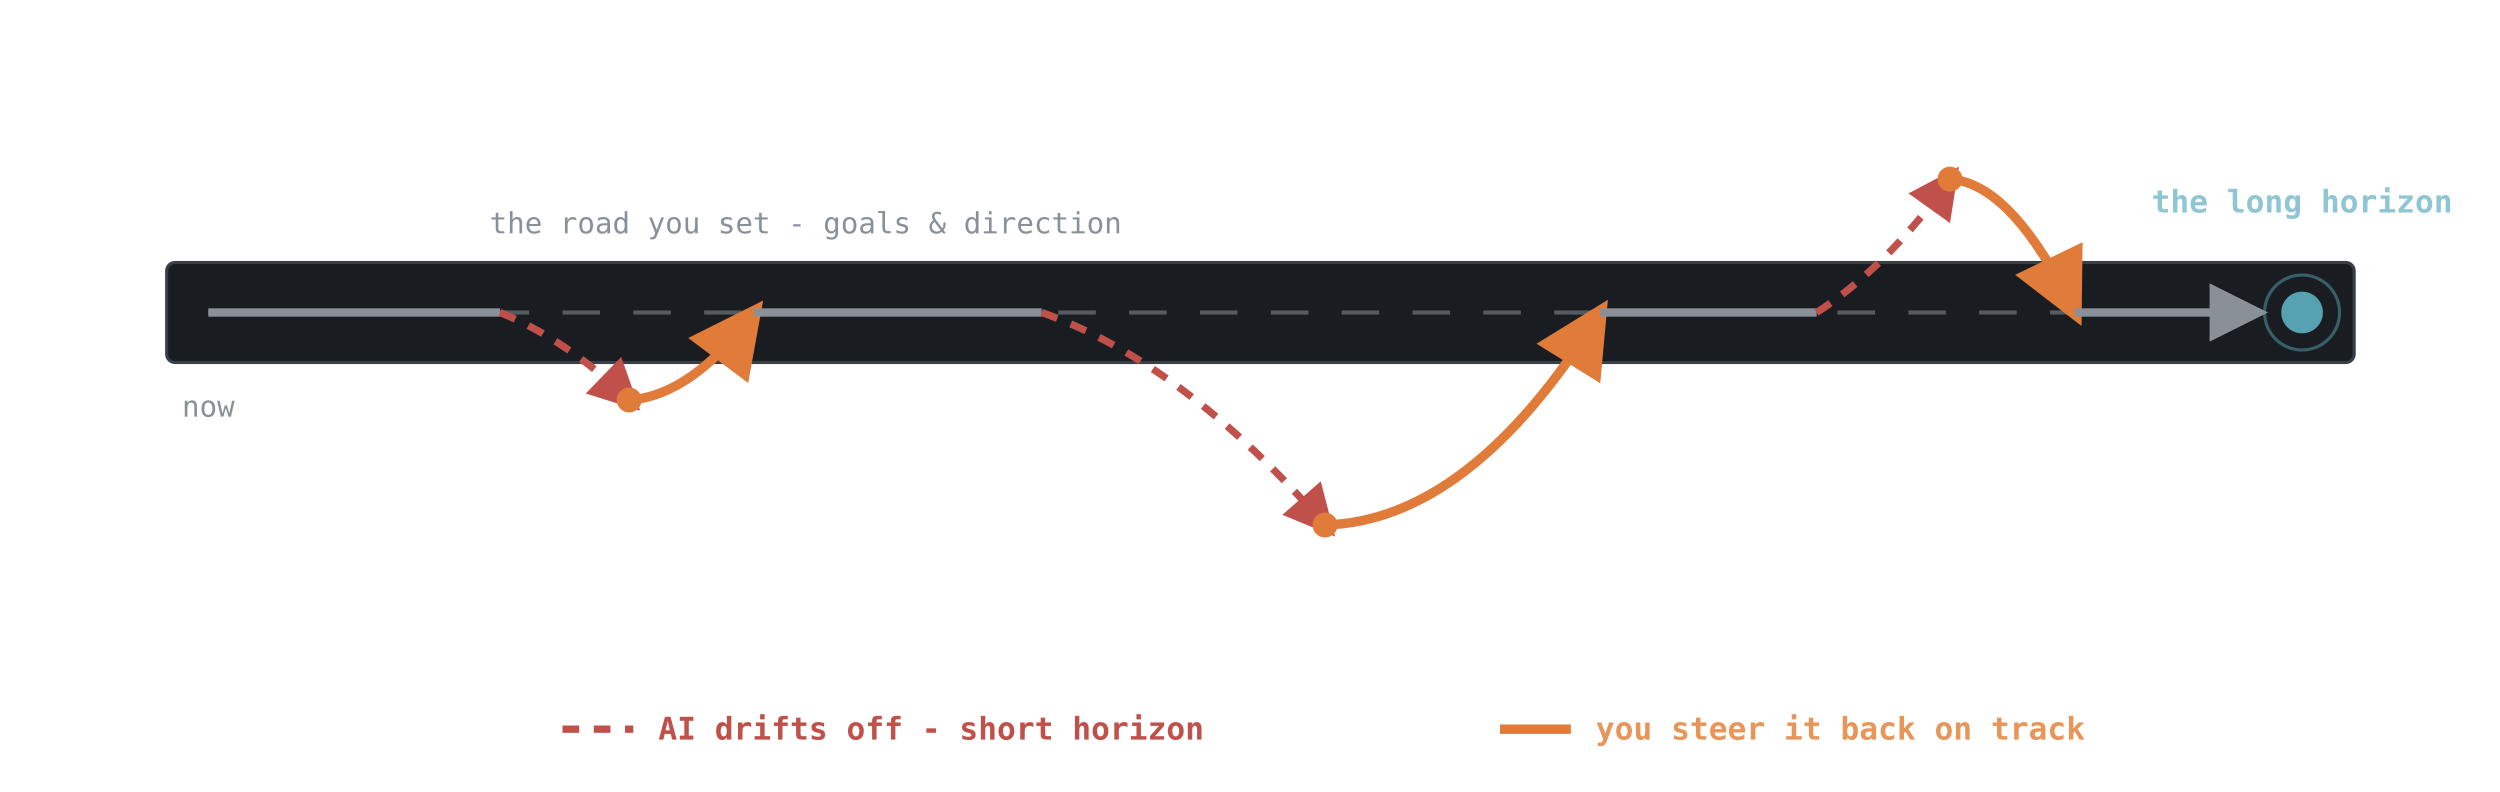
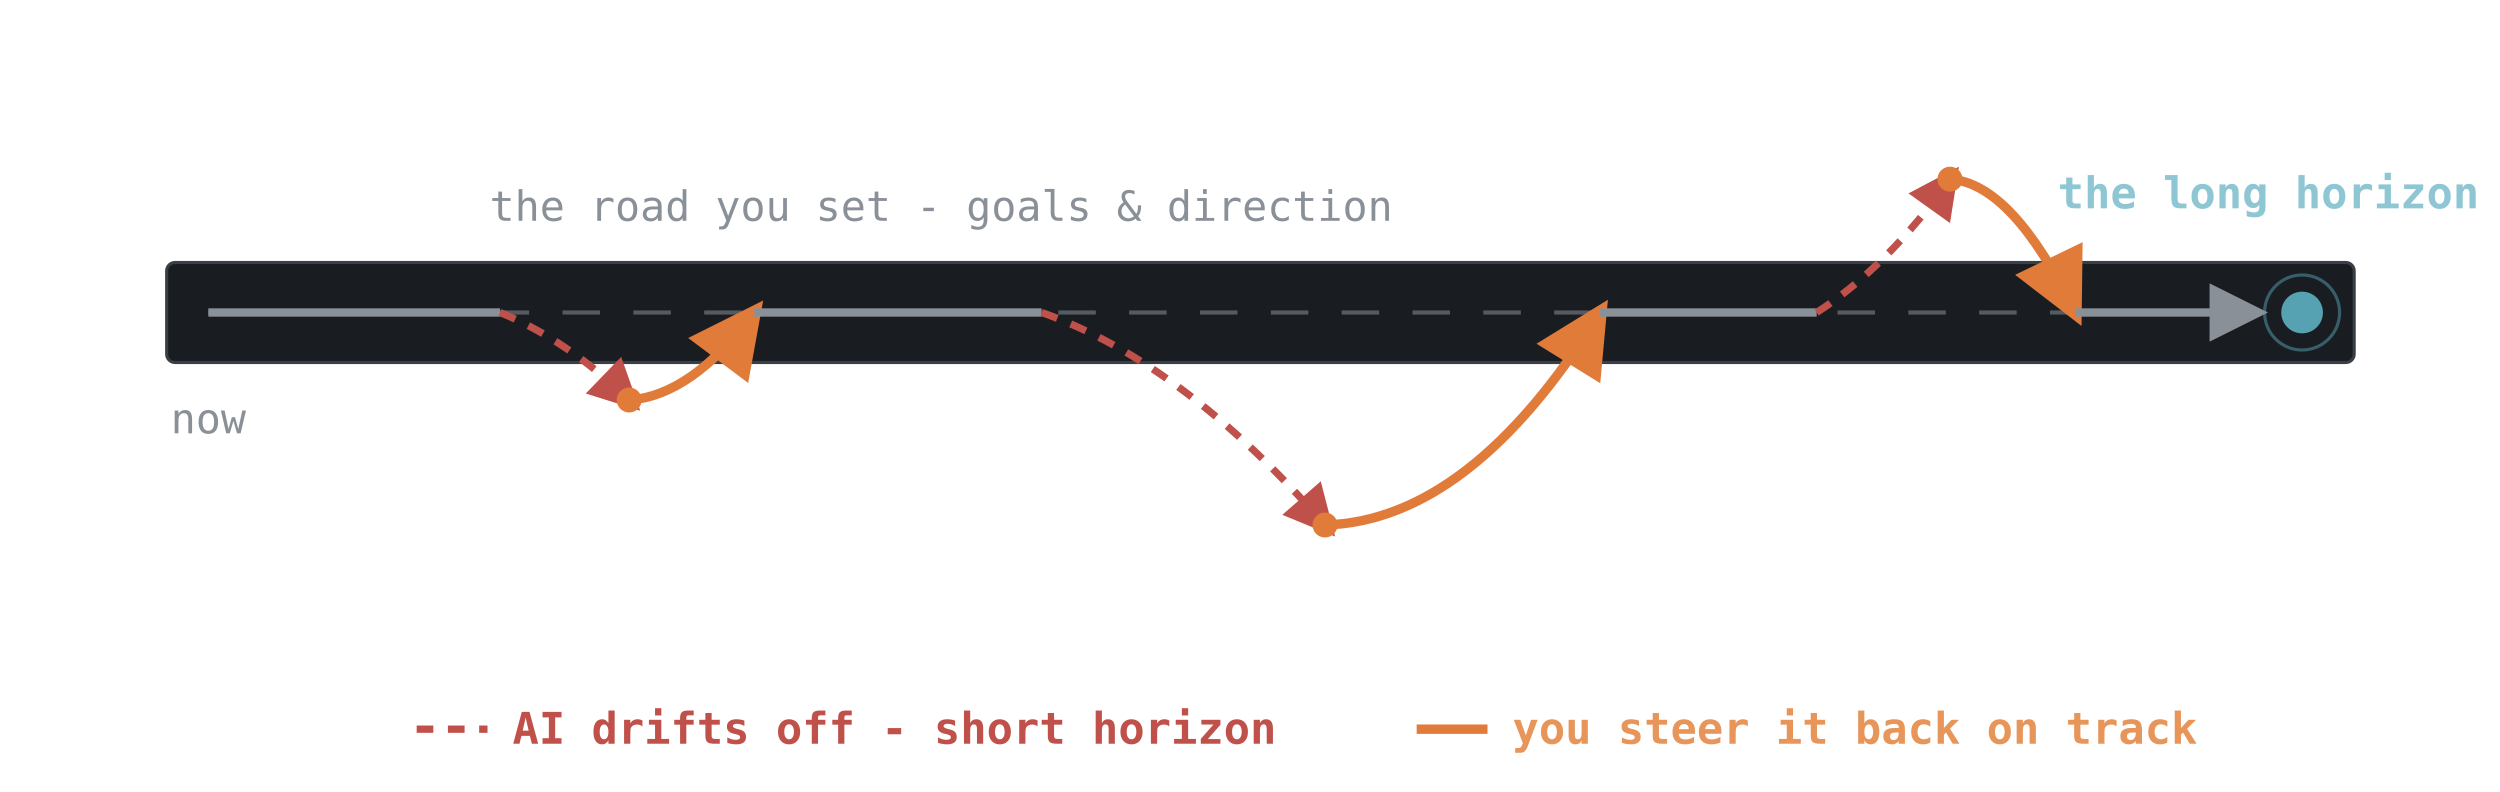
<svg xmlns="http://www.w3.org/2000/svg" viewBox="0 0 1200 380" font-family="'JetBrains Mono', ui-monospace, Menlo, Consolas, monospace">
  <defs>
    <marker id="rj-red" viewBox="0 0 10 10" refX="7" refY="5" markerWidth="7" markerHeight="7" orient="auto-start-reverse">
      <path d="M0 0L10 5L0 10z" fill="#C0504A" />
    </marker>
    <marker id="rj-org" viewBox="0 0 10 10" refX="8" refY="5" markerWidth="8" markerHeight="8" orient="auto-start-reverse">
      <path d="M0 0L10 5L0 10z" fill="#E07B39" />
    </marker>
    <marker id="rj-grey" viewBox="0 0 10 10" refX="8" refY="5" markerWidth="7" markerHeight="7" orient="auto-start-reverse">
      <path d="M0 0L10 5L0 10z" fill="#8A9098" />
    </marker>
  </defs>
  <rect x="80" y="126" width="1050" height="48" rx="4" fill="#191D22" stroke="#3A3F45" stroke-width="1.5" />
  <line x1="100" y1="150" x2="1085" y2="150" stroke="#565B61" stroke-width="2" stroke-dasharray="18 16" />
-   <text x="235" y="112" fill="#8A9098" font-size="14">the road you set - goals &amp; direction</text>
-   <text x="100" y="200" text-anchor="middle" fill="#8A9098" font-size="14">now</text>
+   <text x="235" y="106" fill="#8A9098" font-size="20">the road you set - goals &amp; direction</text>
+   <text x="100" y="208" text-anchor="middle" fill="#8A9098" font-size="20">now</text>
  <circle cx="1105" cy="150" r="10" fill="#57A2B2" />
  <circle cx="1105" cy="150" r="18" fill="none" stroke="#57A2B2" stroke-width="1.5" stroke-opacity="0.5" />
-   <text x="1105" y="102" text-anchor="middle" fill="#8FC6D3" font-size="15" font-weight="700">the long horizon</text>
+   <text x="1190" y="100" text-anchor="end" fill="#8FC6D3" font-size="21" font-weight="700">the long horizon</text>
  <path d="M 100 150 L 240 150" fill="none" stroke="#8A9098" stroke-width="4" />
  <path d="M 240 150 Q 272 163 302 192" fill="none" stroke="#C0504A" stroke-width="3.5" stroke-dasharray="8 7" marker-end="url(#rj-red)" />
  <circle cx="302" cy="192" r="6" fill="#E07B39" />
  <path d="M 302 192 Q 332 190 362 150" fill="none" stroke="#E07B39" stroke-width="4.5" marker-end="url(#rj-org)" />
  <path d="M 362 150 L 500 150" fill="none" stroke="#8A9098" stroke-width="4" />
  <path d="M 500 150 Q 568 174 636 252" fill="none" stroke="#C0504A" stroke-width="3.5" stroke-dasharray="8 7" marker-end="url(#rj-red)" />
  <circle cx="636" cy="252" r="6" fill="#E07B39" />
  <path d="M 636 252 Q 706 250 768 150" fill="none" stroke="#E07B39" stroke-width="4.5" marker-end="url(#rj-org)" />
  <path d="M 768 150 L 872 150" fill="none" stroke="#8A9098" stroke-width="4" />
  <path d="M 872 150 Q 906 128 936 86" fill="none" stroke="#C0504A" stroke-width="3.5" stroke-dasharray="8 7" marker-end="url(#rj-red)" />
  <circle cx="936" cy="86" r="6" fill="#E07B39" />
  <path d="M 936 86 Q 966 88 996 150" fill="none" stroke="#E07B39" stroke-width="4.5" marker-end="url(#rj-org)" />
  <path d="M 996 150 L 1083 150" fill="none" stroke="#8A9098" stroke-width="4" marker-end="url(#rj-grey)" />
-   <line x1="270" y1="350" x2="304" y2="350" stroke="#C0504A" stroke-width="3.5" stroke-dasharray="8 7" />
-   <text x="316" y="355" fill="#C0504A" font-size="15" font-weight="700">AI drifts off - short horizon</text>
-   <line x1="720" y1="350" x2="754" y2="350" stroke="#E07B39" stroke-width="4.5" />
-   <text x="766" y="355" fill="#E8955A" font-size="15" font-weight="700">you steer it back on track</text>
+   <line x1="200" y1="350" x2="234" y2="350" stroke="#C0504A" stroke-width="3.5" stroke-dasharray="8 7" />
+   <text x="246" y="357" fill="#C0504A" font-size="21" font-weight="700">AI drifts off - short horizon</text>
+   <line x1="680" y1="350" x2="714" y2="350" stroke="#E07B39" stroke-width="4.5" />
+   <text x="726" y="357" fill="#E8955A" font-size="21" font-weight="700">you steer it back on track</text>
</svg>
